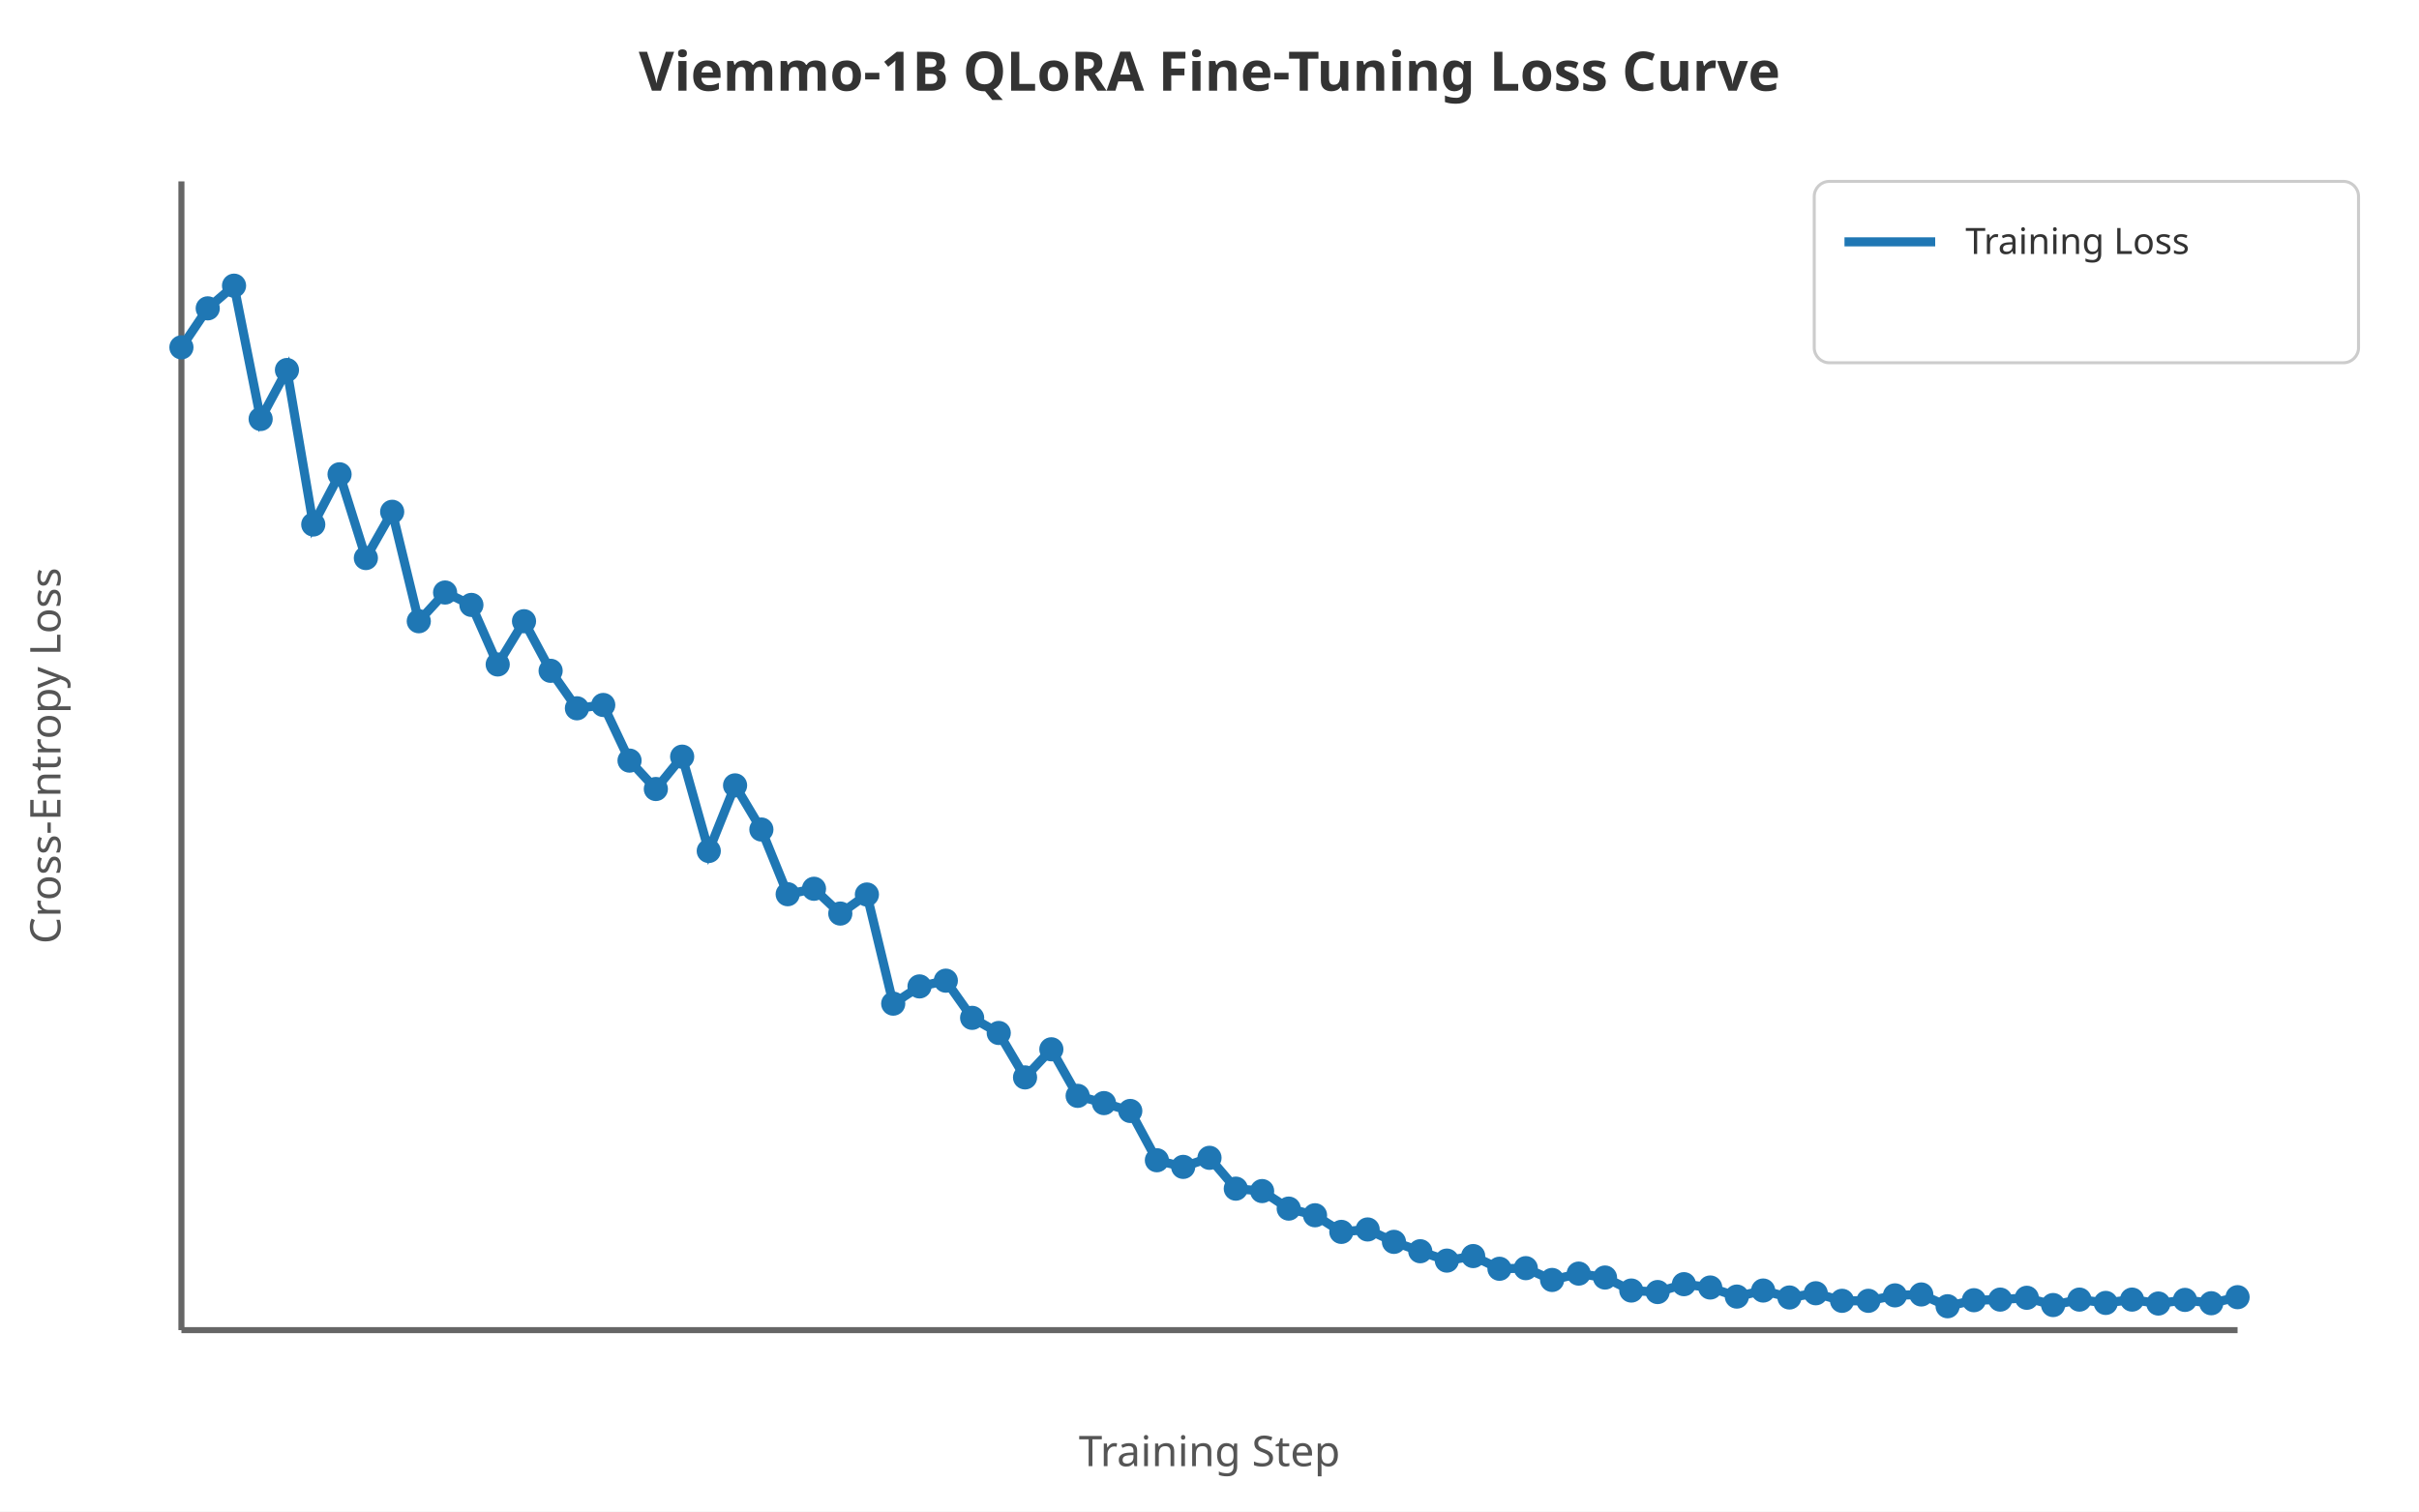
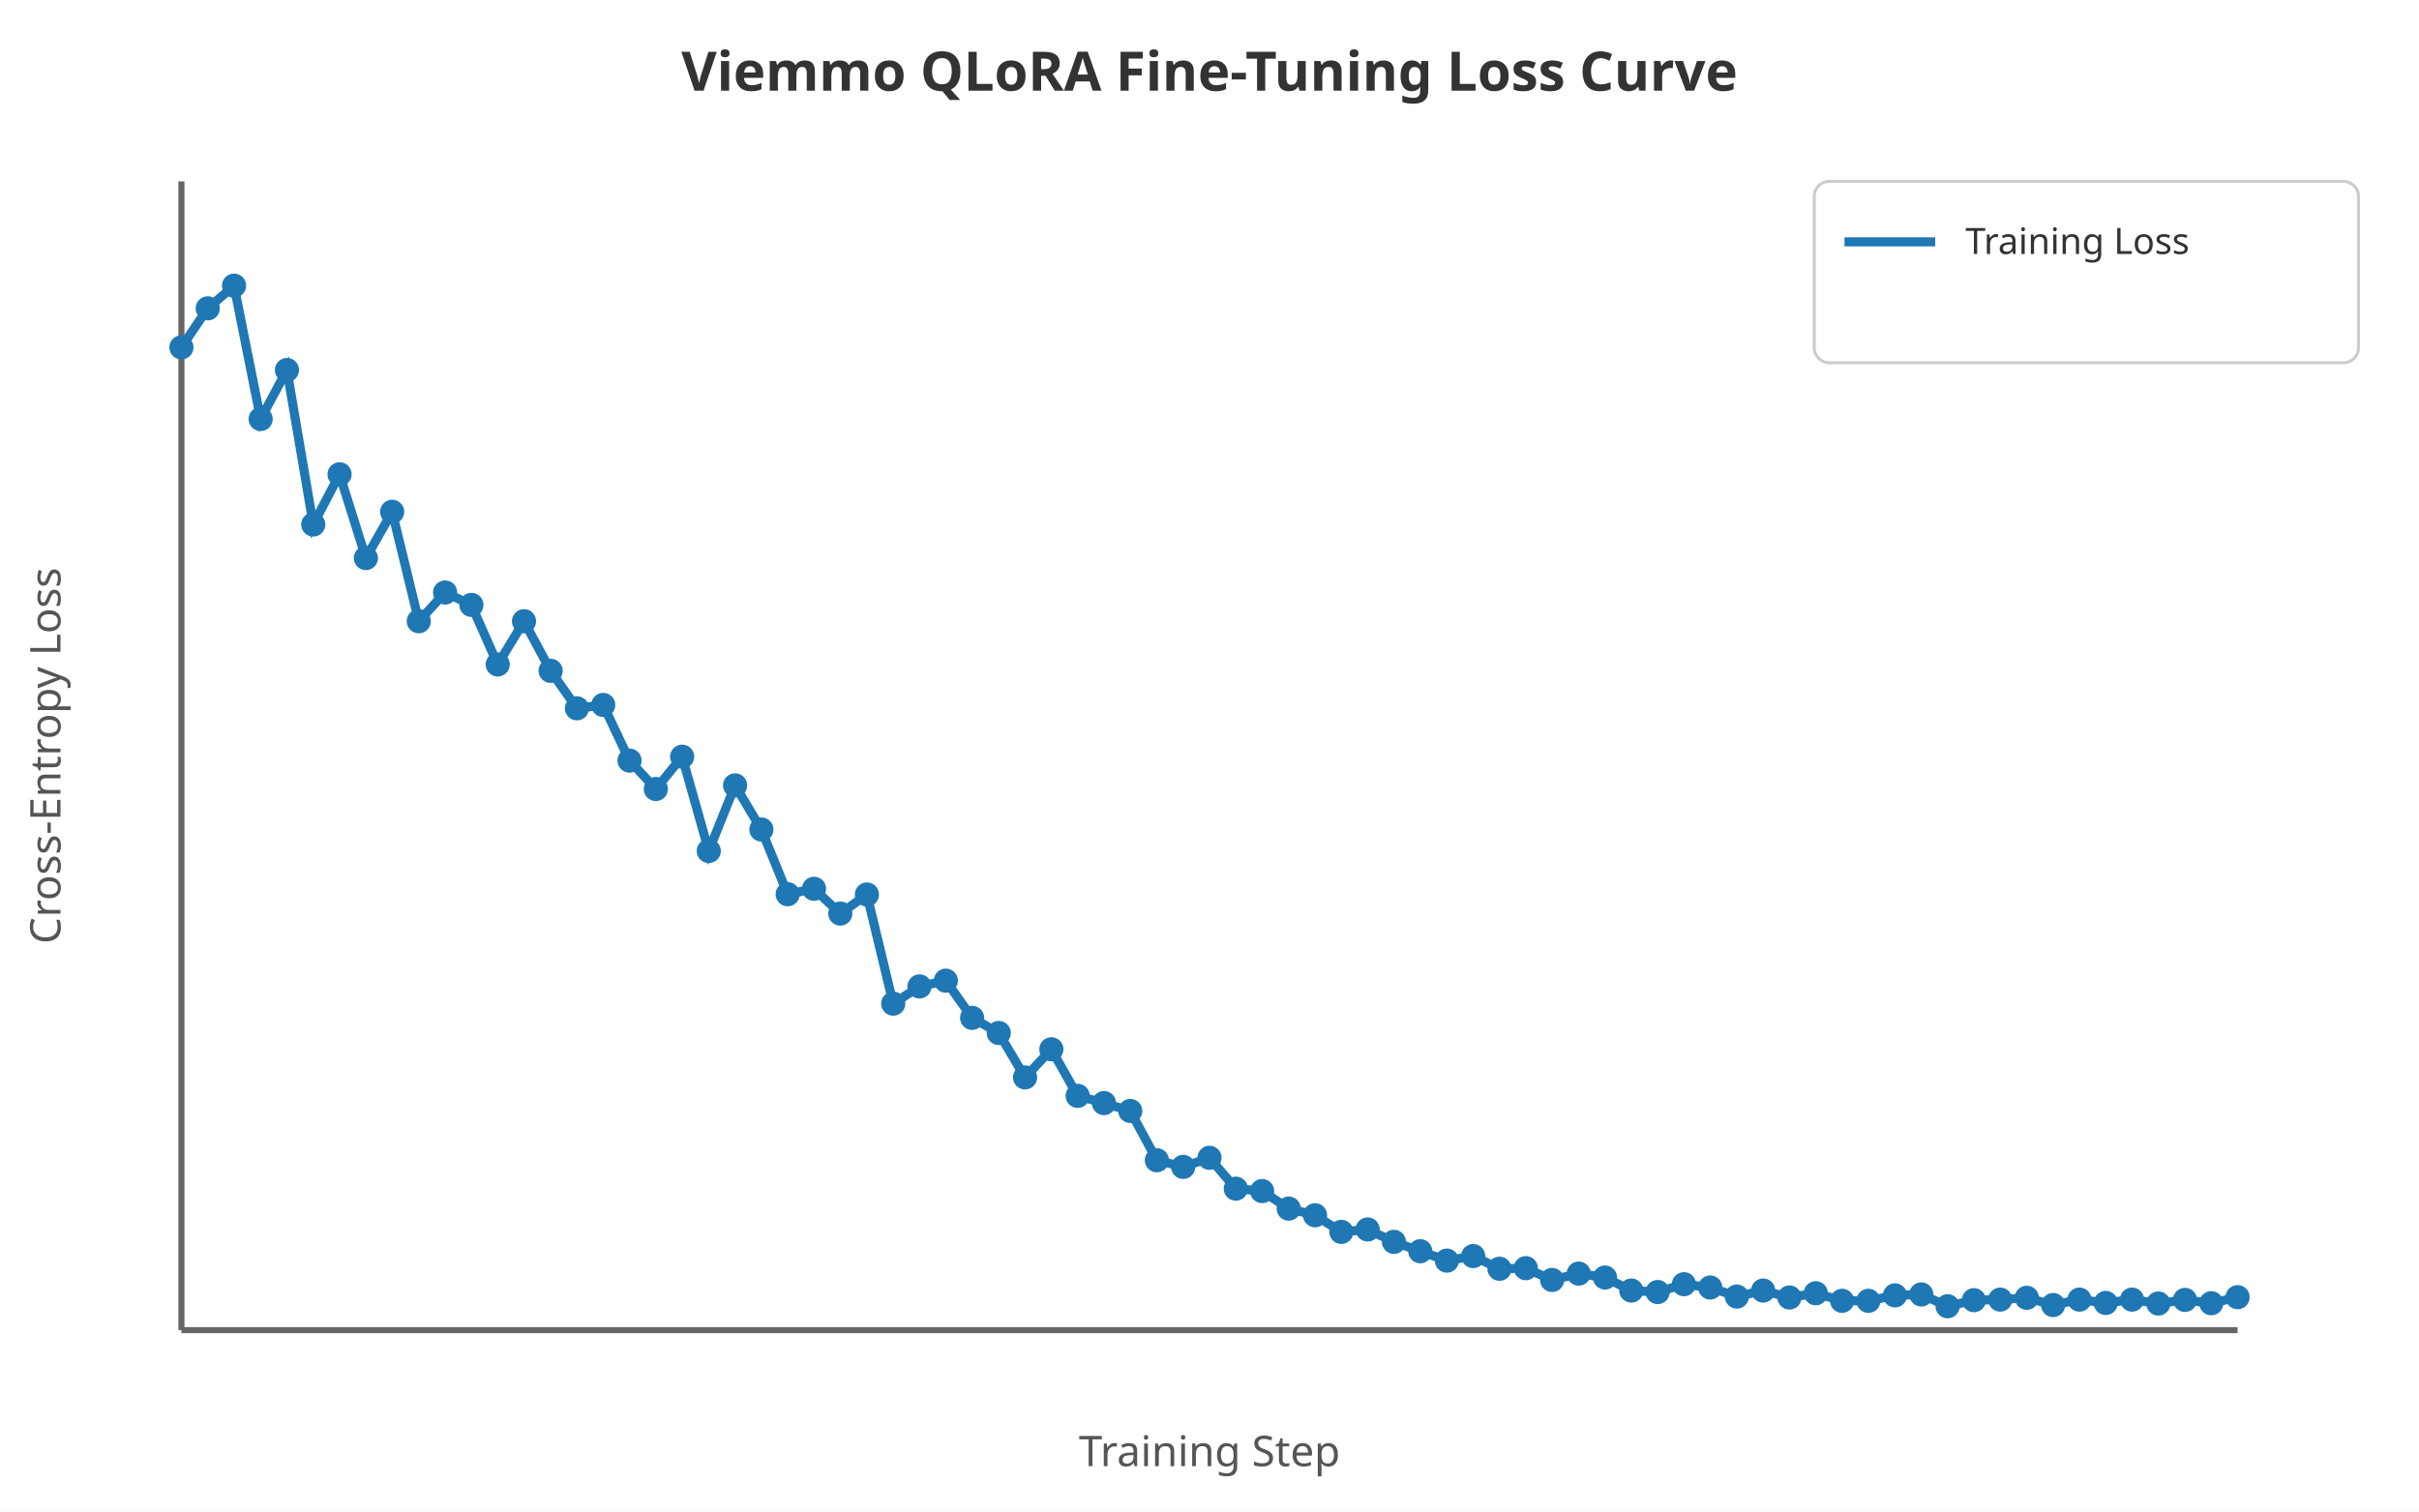
<svg xmlns="http://www.w3.org/2000/svg" width="800" height="500" style="background-color: #ffffff; font-family: sans-serif;">
  <rect width="800" height="500" fill="#ffffff" />
-   <text x="400.0" y="30.0" text-anchor="middle" font-size="18" font-weight="bold" fill="#333333">Viemmo-1B QLoRA Fine-Tuning Loss Curve</text>
+   <text x="400.0" y="30.0" text-anchor="middle" font-size="18" font-weight="bold" fill="#333333">Viemmo QLoRA Fine-Tuning Loss Curve</text>
  <line x1="60" y1="440" x2="740" y2="440" stroke="#666666" stroke-width="2" />
  <line x1="60" y1="60" x2="60" y2="440" stroke="#666666" stroke-width="2" />
  <text x="400.0" y="485" text-anchor="middle" font-size="14" fill="#555555">Training Step</text>
  <text x="20" y="250.0" text-anchor="middle" font-size="14" fill="#555555" transform="rotate(-90 20 250.0)">Cross-Entropy Loss</text>
  <polyline fill="none" stroke="#1f77b4" stroke-width="3" points="60.0,114.9 68.7,102.0 77.4,94.5 86.2,138.6 94.9,122.4 103.6,173.5 112.3,156.9 121.0,184.6 129.7,169.3 138.5,205.5 147.2,196.0 155.9,200.1 164.6,219.8 173.3,205.5 182.1,221.9 190.8,234.3 199.5,233.2 208.2,251.6 216.9,261.0 225.6,250.3 234.4,281.5 243.1,259.8 251.8,274.4 260.5,295.8 269.2,294.0 277.9,302.2 286.7,295.9 295.4,332.0 304.1,326.3 312.8,324.4 321.5,336.7 330.3,341.7 339.0,356.4 347.7,347.1 356.4,362.5 365.1,364.9 373.8,367.5 382.6,383.8 391.3,386.0 400.0,383.0 408.7,393.2 417.4,394.0 426.2,399.8 434.9,402.0 443.6,407.5 452.3,406.7 461.0,410.8 469.7,413.9 478.5,417.0 487.2,415.5 495.9,419.7 504.6,419.5 513.3,423.4 522.1,421.3 530.8,422.6 539.5,426.9 548.2,427.4 556.9,424.8 565.6,425.9 574.4,428.9 583.1,426.9 591.8,429.2 600.5,427.8 609.2,430.3 617.9,430.3 626.7,428.5 635.4,428.2 644.1,432.1 652.8,430.1 661.5,429.9 670.3,429.3 679.0,431.7 687.7,429.9 696.4,431.0 705.1,429.9 713.8,431.2 722.6,430.0 731.3,431.1 740.0,429.1" />
  <circle cx="60.0" cy="114.9" r="4" fill="#1f77b4" />
  <circle cx="68.7" cy="102.0" r="4" fill="#1f77b4" />
  <circle cx="77.4" cy="94.5" r="4" fill="#1f77b4" />
  <circle cx="86.2" cy="138.6" r="4" fill="#1f77b4" />
  <circle cx="94.9" cy="122.4" r="4" fill="#1f77b4" />
  <circle cx="103.6" cy="173.5" r="4" fill="#1f77b4" />
  <circle cx="112.3" cy="156.9" r="4" fill="#1f77b4" />
  <circle cx="121.0" cy="184.6" r="4" fill="#1f77b4" />
  <circle cx="129.7" cy="169.3" r="4" fill="#1f77b4" />
  <circle cx="138.5" cy="205.5" r="4" fill="#1f77b4" />
  <circle cx="147.2" cy="196.0" r="4" fill="#1f77b4" />
  <circle cx="155.9" cy="200.1" r="4" fill="#1f77b4" />
  <circle cx="164.6" cy="219.8" r="4" fill="#1f77b4" />
  <circle cx="173.3" cy="205.5" r="4" fill="#1f77b4" />
  <circle cx="182.1" cy="221.9" r="4" fill="#1f77b4" />
  <circle cx="190.8" cy="234.3" r="4" fill="#1f77b4" />
  <circle cx="199.5" cy="233.2" r="4" fill="#1f77b4" />
  <circle cx="208.2" cy="251.6" r="4" fill="#1f77b4" />
  <circle cx="216.9" cy="261.0" r="4" fill="#1f77b4" />
  <circle cx="225.6" cy="250.3" r="4" fill="#1f77b4" />
  <circle cx="234.4" cy="281.5" r="4" fill="#1f77b4" />
  <circle cx="243.1" cy="259.8" r="4" fill="#1f77b4" />
  <circle cx="251.8" cy="274.4" r="4" fill="#1f77b4" />
  <circle cx="260.5" cy="295.8" r="4" fill="#1f77b4" />
  <circle cx="269.2" cy="294.0" r="4" fill="#1f77b4" />
  <circle cx="277.9" cy="302.2" r="4" fill="#1f77b4" />
  <circle cx="286.7" cy="295.9" r="4" fill="#1f77b4" />
  <circle cx="295.4" cy="332.0" r="4" fill="#1f77b4" />
  <circle cx="304.1" cy="326.3" r="4" fill="#1f77b4" />
  <circle cx="312.8" cy="324.4" r="4" fill="#1f77b4" />
  <circle cx="321.5" cy="336.7" r="4" fill="#1f77b4" />
  <circle cx="330.3" cy="341.7" r="4" fill="#1f77b4" />
  <circle cx="339.0" cy="356.4" r="4" fill="#1f77b4" />
  <circle cx="347.7" cy="347.1" r="4" fill="#1f77b4" />
  <circle cx="356.4" cy="362.5" r="4" fill="#1f77b4" />
  <circle cx="365.1" cy="364.9" r="4" fill="#1f77b4" />
  <circle cx="373.8" cy="367.5" r="4" fill="#1f77b4" />
  <circle cx="382.6" cy="383.8" r="4" fill="#1f77b4" />
  <circle cx="391.3" cy="386.0" r="4" fill="#1f77b4" />
  <circle cx="400.0" cy="383.0" r="4" fill="#1f77b4" />
  <circle cx="408.7" cy="393.2" r="4" fill="#1f77b4" />
  <circle cx="417.4" cy="394.0" r="4" fill="#1f77b4" />
  <circle cx="426.2" cy="399.8" r="4" fill="#1f77b4" />
  <circle cx="434.9" cy="402.0" r="4" fill="#1f77b4" />
  <circle cx="443.6" cy="407.5" r="4" fill="#1f77b4" />
  <circle cx="452.3" cy="406.7" r="4" fill="#1f77b4" />
  <circle cx="461.0" cy="410.8" r="4" fill="#1f77b4" />
  <circle cx="469.7" cy="413.9" r="4" fill="#1f77b4" />
  <circle cx="478.5" cy="417.0" r="4" fill="#1f77b4" />
  <circle cx="487.2" cy="415.5" r="4" fill="#1f77b4" />
  <circle cx="495.9" cy="419.7" r="4" fill="#1f77b4" />
  <circle cx="504.6" cy="419.5" r="4" fill="#1f77b4" />
  <circle cx="513.3" cy="423.4" r="4" fill="#1f77b4" />
  <circle cx="522.1" cy="421.3" r="4" fill="#1f77b4" />
  <circle cx="530.8" cy="422.6" r="4" fill="#1f77b4" />
  <circle cx="539.5" cy="426.9" r="4" fill="#1f77b4" />
  <circle cx="548.2" cy="427.4" r="4" fill="#1f77b4" />
  <circle cx="556.9" cy="424.8" r="4" fill="#1f77b4" />
  <circle cx="565.6" cy="425.9" r="4" fill="#1f77b4" />
  <circle cx="574.4" cy="428.9" r="4" fill="#1f77b4" />
  <circle cx="583.1" cy="426.9" r="4" fill="#1f77b4" />
  <circle cx="591.8" cy="429.2" r="4" fill="#1f77b4" />
  <circle cx="600.5" cy="427.8" r="4" fill="#1f77b4" />
  <circle cx="609.2" cy="430.3" r="4" fill="#1f77b4" />
  <circle cx="617.9" cy="430.3" r="4" fill="#1f77b4" />
  <circle cx="626.7" cy="428.5" r="4" fill="#1f77b4" />
  <circle cx="635.4" cy="428.2" r="4" fill="#1f77b4" />
  <circle cx="644.1" cy="432.1" r="4" fill="#1f77b4" />
  <circle cx="652.8" cy="430.1" r="4" fill="#1f77b4" />
  <circle cx="661.5" cy="429.9" r="4" fill="#1f77b4" />
  <circle cx="670.3" cy="429.3" r="4" fill="#1f77b4" />
  <circle cx="679.0" cy="431.7" r="4" fill="#1f77b4" />
  <circle cx="687.7" cy="429.9" r="4" fill="#1f77b4" />
  <circle cx="696.4" cy="431.0" r="4" fill="#1f77b4" />
  <circle cx="705.1" cy="429.9" r="4" fill="#1f77b4" />
  <circle cx="713.8" cy="431.2" r="4" fill="#1f77b4" />
  <circle cx="722.6" cy="430.0" r="4" fill="#1f77b4" />
  <circle cx="731.3" cy="431.1" r="4" fill="#1f77b4" />
  <circle cx="740.0" cy="429.1" r="4" fill="#1f77b4" />
  <rect x="600" y="60" width="180" height="60" fill="#ffffff" stroke="#cccccc" rx="5" />
  <line x1="610" y1="80" x2="640" y2="80" stroke="#1f77b4" stroke-width="3" />
  <text x="650" y="84" font-size="12" fill="#333333">Training Loss</text>
</svg>
